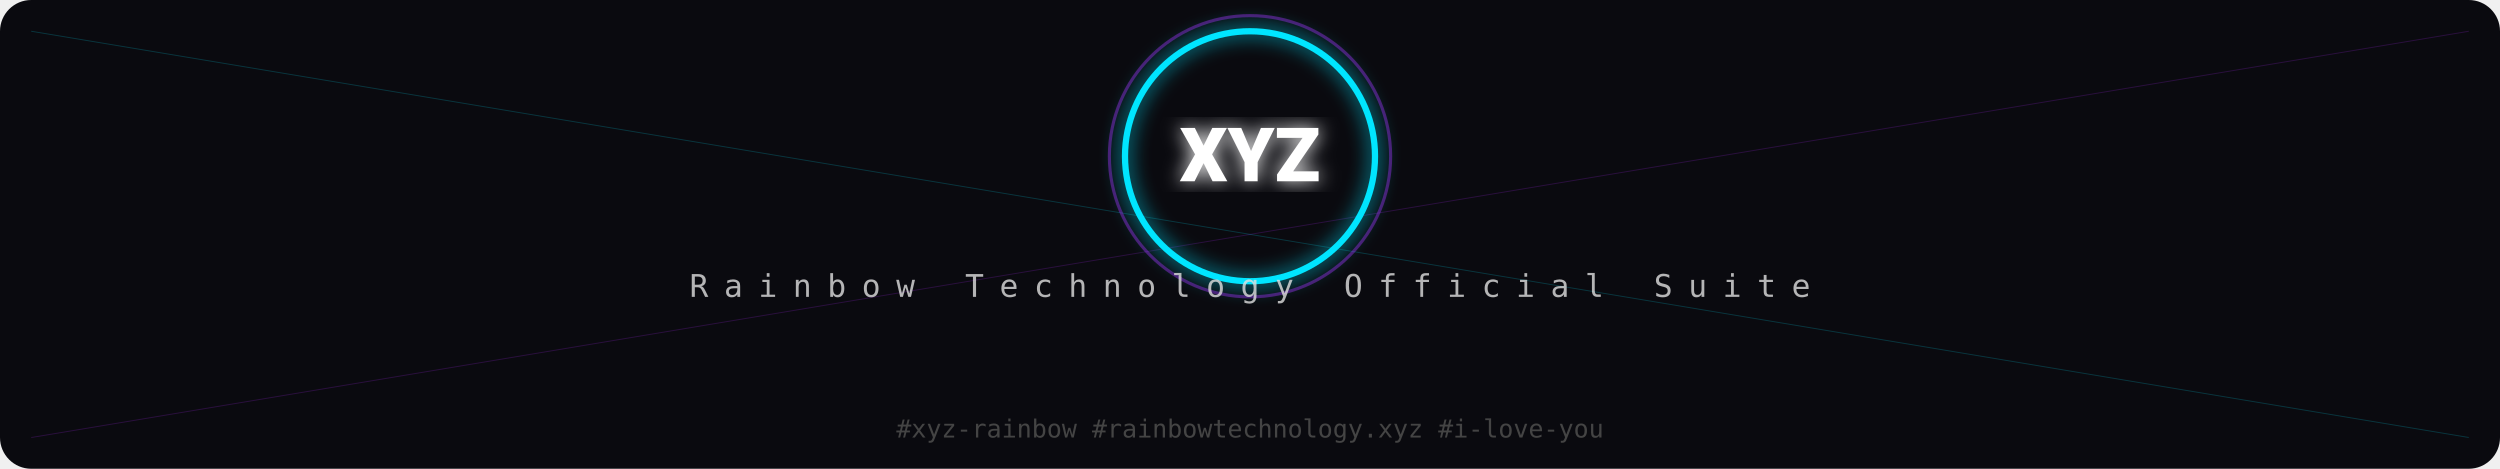
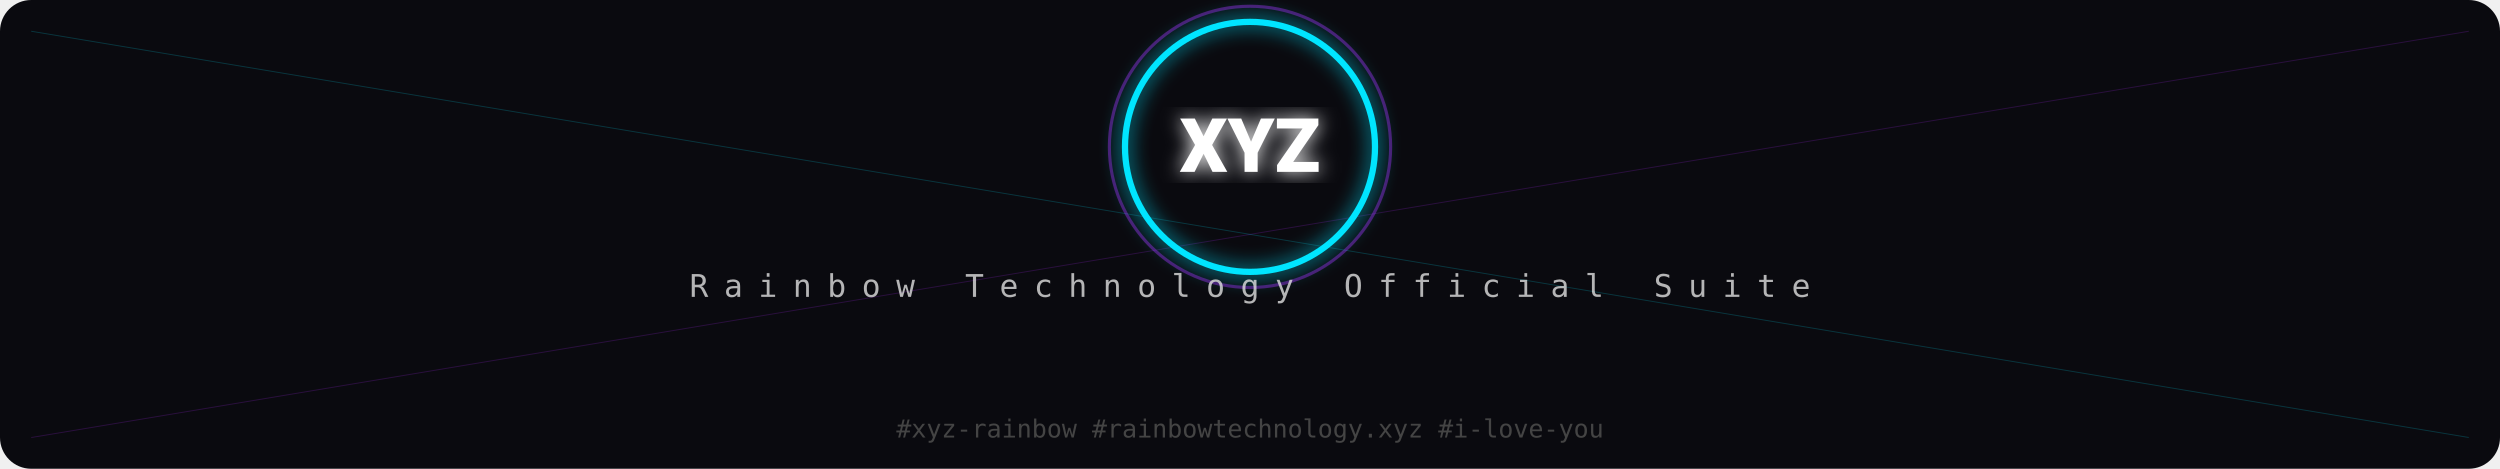
<svg xmlns="http://www.w3.org/2000/svg" width="800" height="150" viewBox="0 0 800 150">
  <defs>
    <filter id="neon" x="-20%" y="-20%" width="140%" height="140%">
      <feGaussianBlur stdDeviation="3" result="blur" />
      <feComposite in="SourceGraphic" in2="blur" operator="over" />
    </filter>
    <linearGradient id="signatureGrad" x1="0%" y1="0%" x2="100%" y2="100%">
      <stop offset="0%" style="stop-color:#B026FF;stop-opacity:1" />
      <stop offset="100%" style="stop-color:#00E5FF;stop-opacity:1" />
    </linearGradient>
  </defs>
  <rect width="800" height="150" fill="#0a0a0f" rx="10" />
  <line x1="10" y1="140" x2="790" y2="10" stroke="#B026FF" stroke-width="0.3" opacity="0.2" />
  <line x1="10" y1="10" x2="790" y2="140" stroke="#00E5FF" stroke-width="0.3" opacity="0.2" />
  <path d="M 50 120 L 750 120" stroke="url(#signatureGrad)" stroke-width="2" filter="url(#neon)" />
-   <circle cx="400" cy="50" r="45" fill="none" stroke="#B026FF" stroke-width="1" opacity="0.4" />
-   <circle cx="400" cy="50" r="40" fill="none" stroke="#00E5FF" stroke-width="2" filter="url(#neon)" />
-   <text x="50%" y="58" text-anchor="middle" font-family="'Segoe UI', Roboto, sans-serif" font-weight="900" font-size="24" fill="#fff" filter="url(#neon)">XYZ</text>
+   <circle cx="400" cy="47" r="45" fill="none" stroke="#B026FF" stroke-width="1" opacity="0.4" />
+   <circle cx="400" cy="47" r="40" fill="none" stroke="#00E5FF" stroke-width="2" filter="url(#neon)" />
+   <text x="50%" y="55" text-anchor="middle" font-family="'Segoe UI', Roboto, sans-serif" font-weight="900" font-size="24" fill="#fff" filter="url(#neon)">XYZ</text>
  <text x="50%" y="95" text-anchor="middle" font-family="monospace" font-size="10" fill="#e0e0e0" opacity="0.8" style="letter-spacing: 5px; text-transform: uppercase;">Rainbow Technology Official Suite</text>
  <text x="50%" y="140" text-anchor="middle" font-family="monospace" font-size="8" fill="#444">#xyz-rainbow #rainbowtechnology.xyz #i-love-you</text>
</svg>
